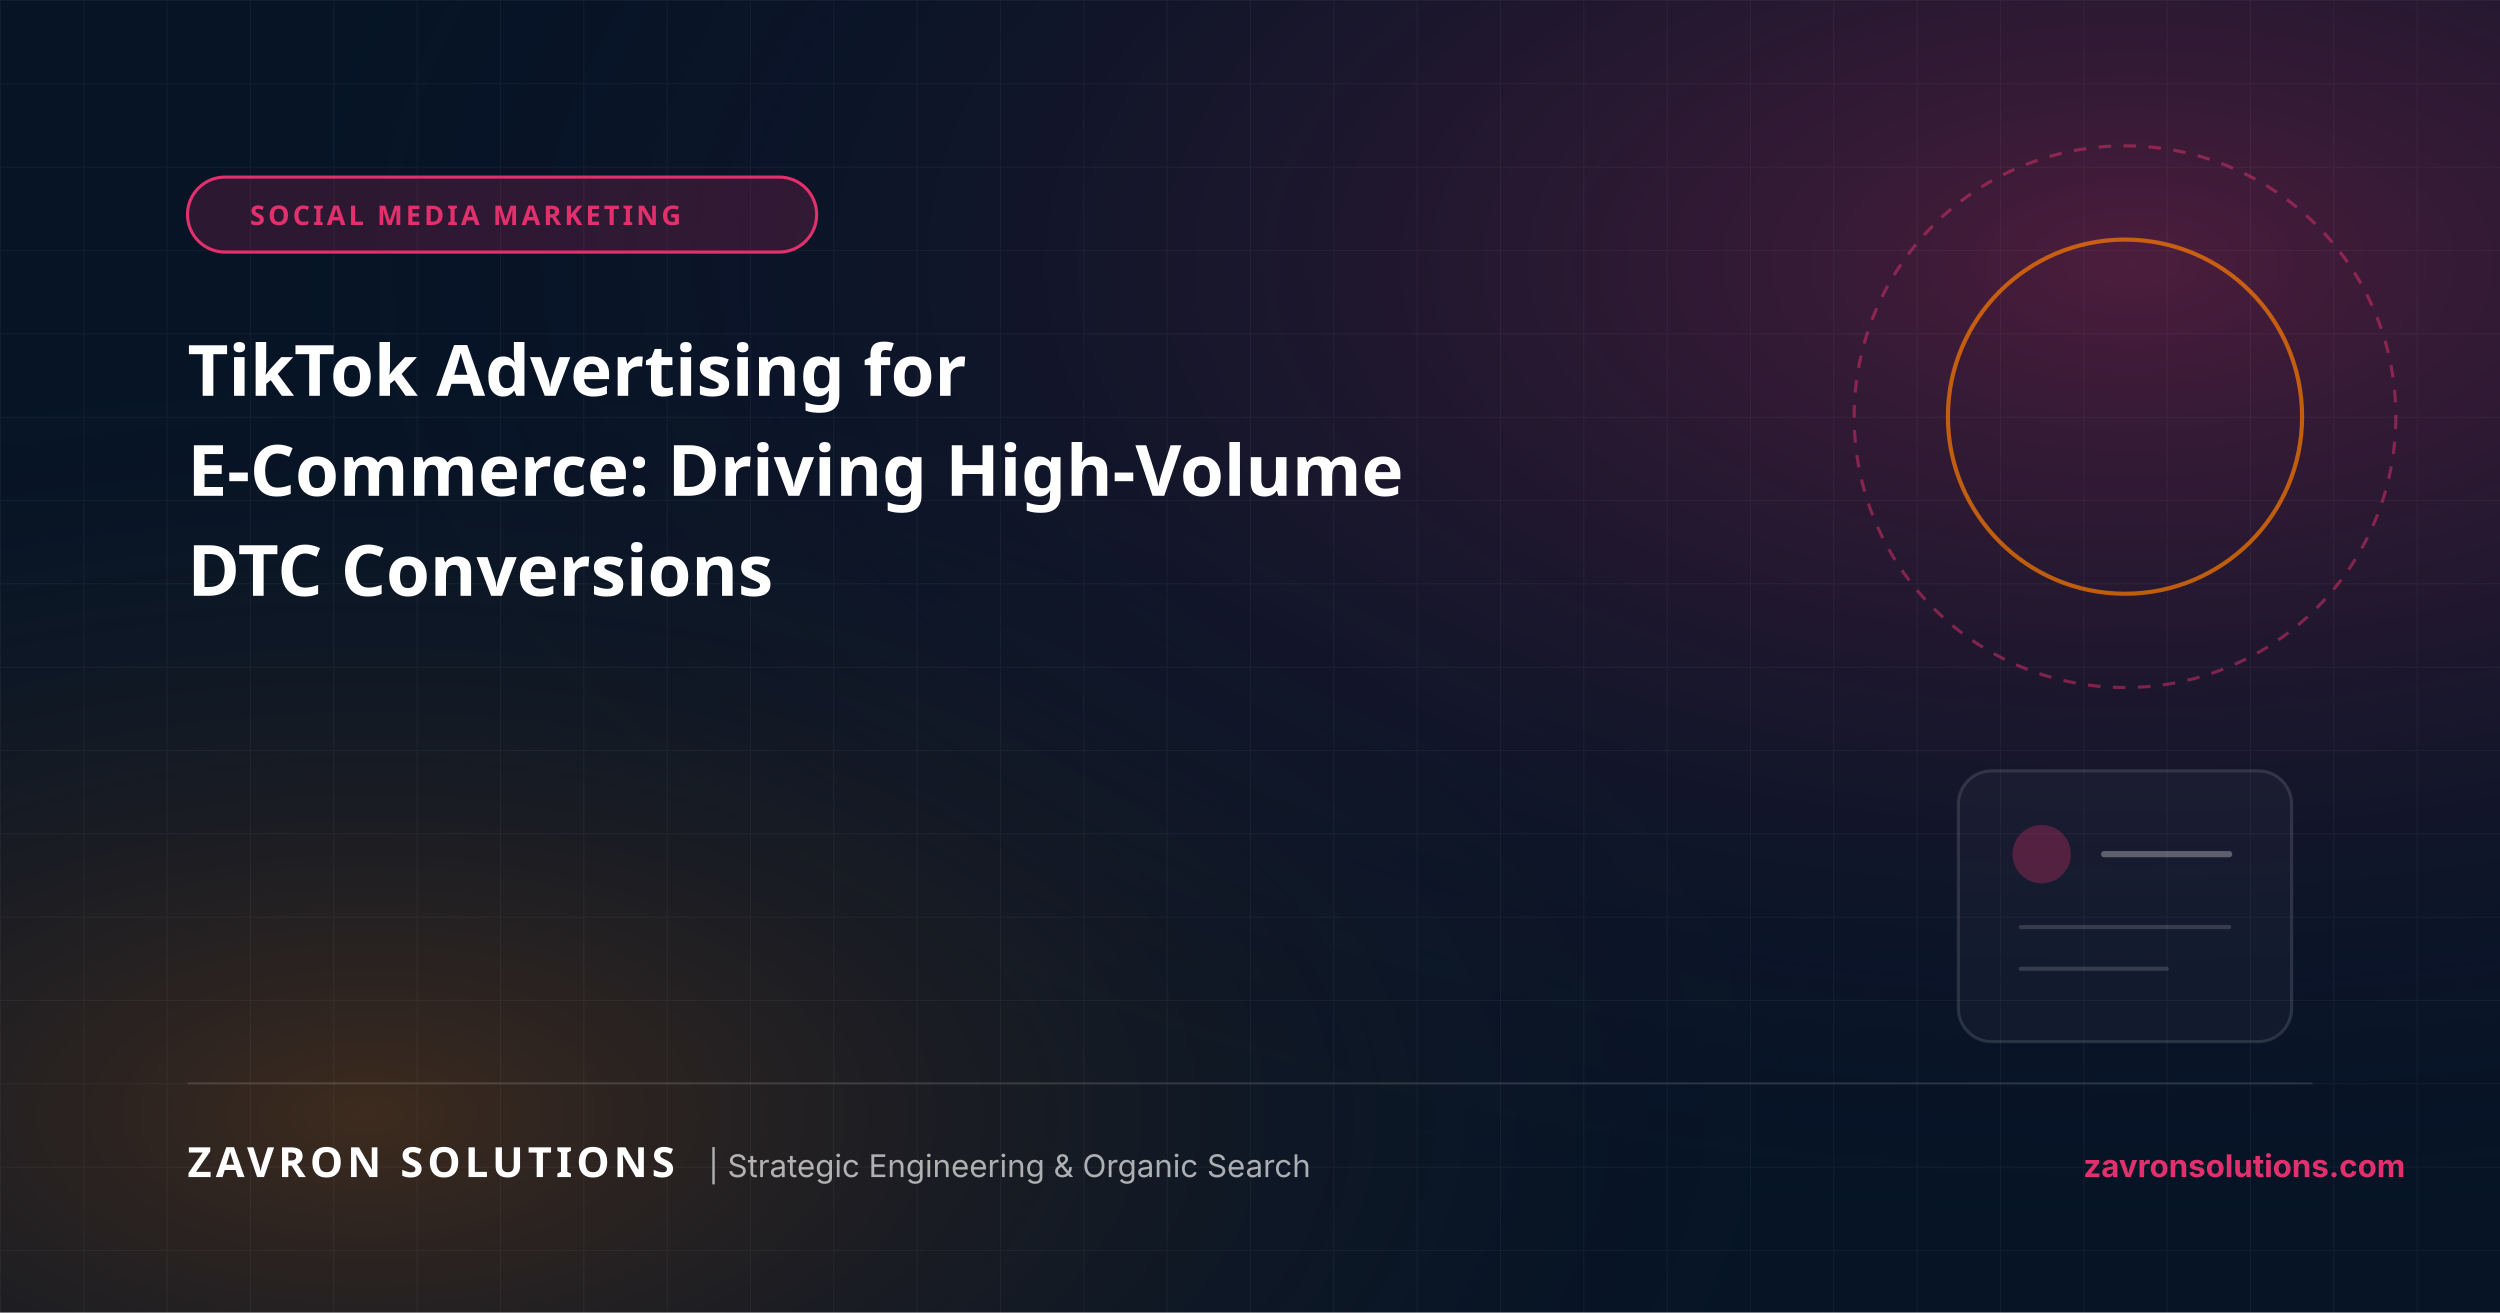
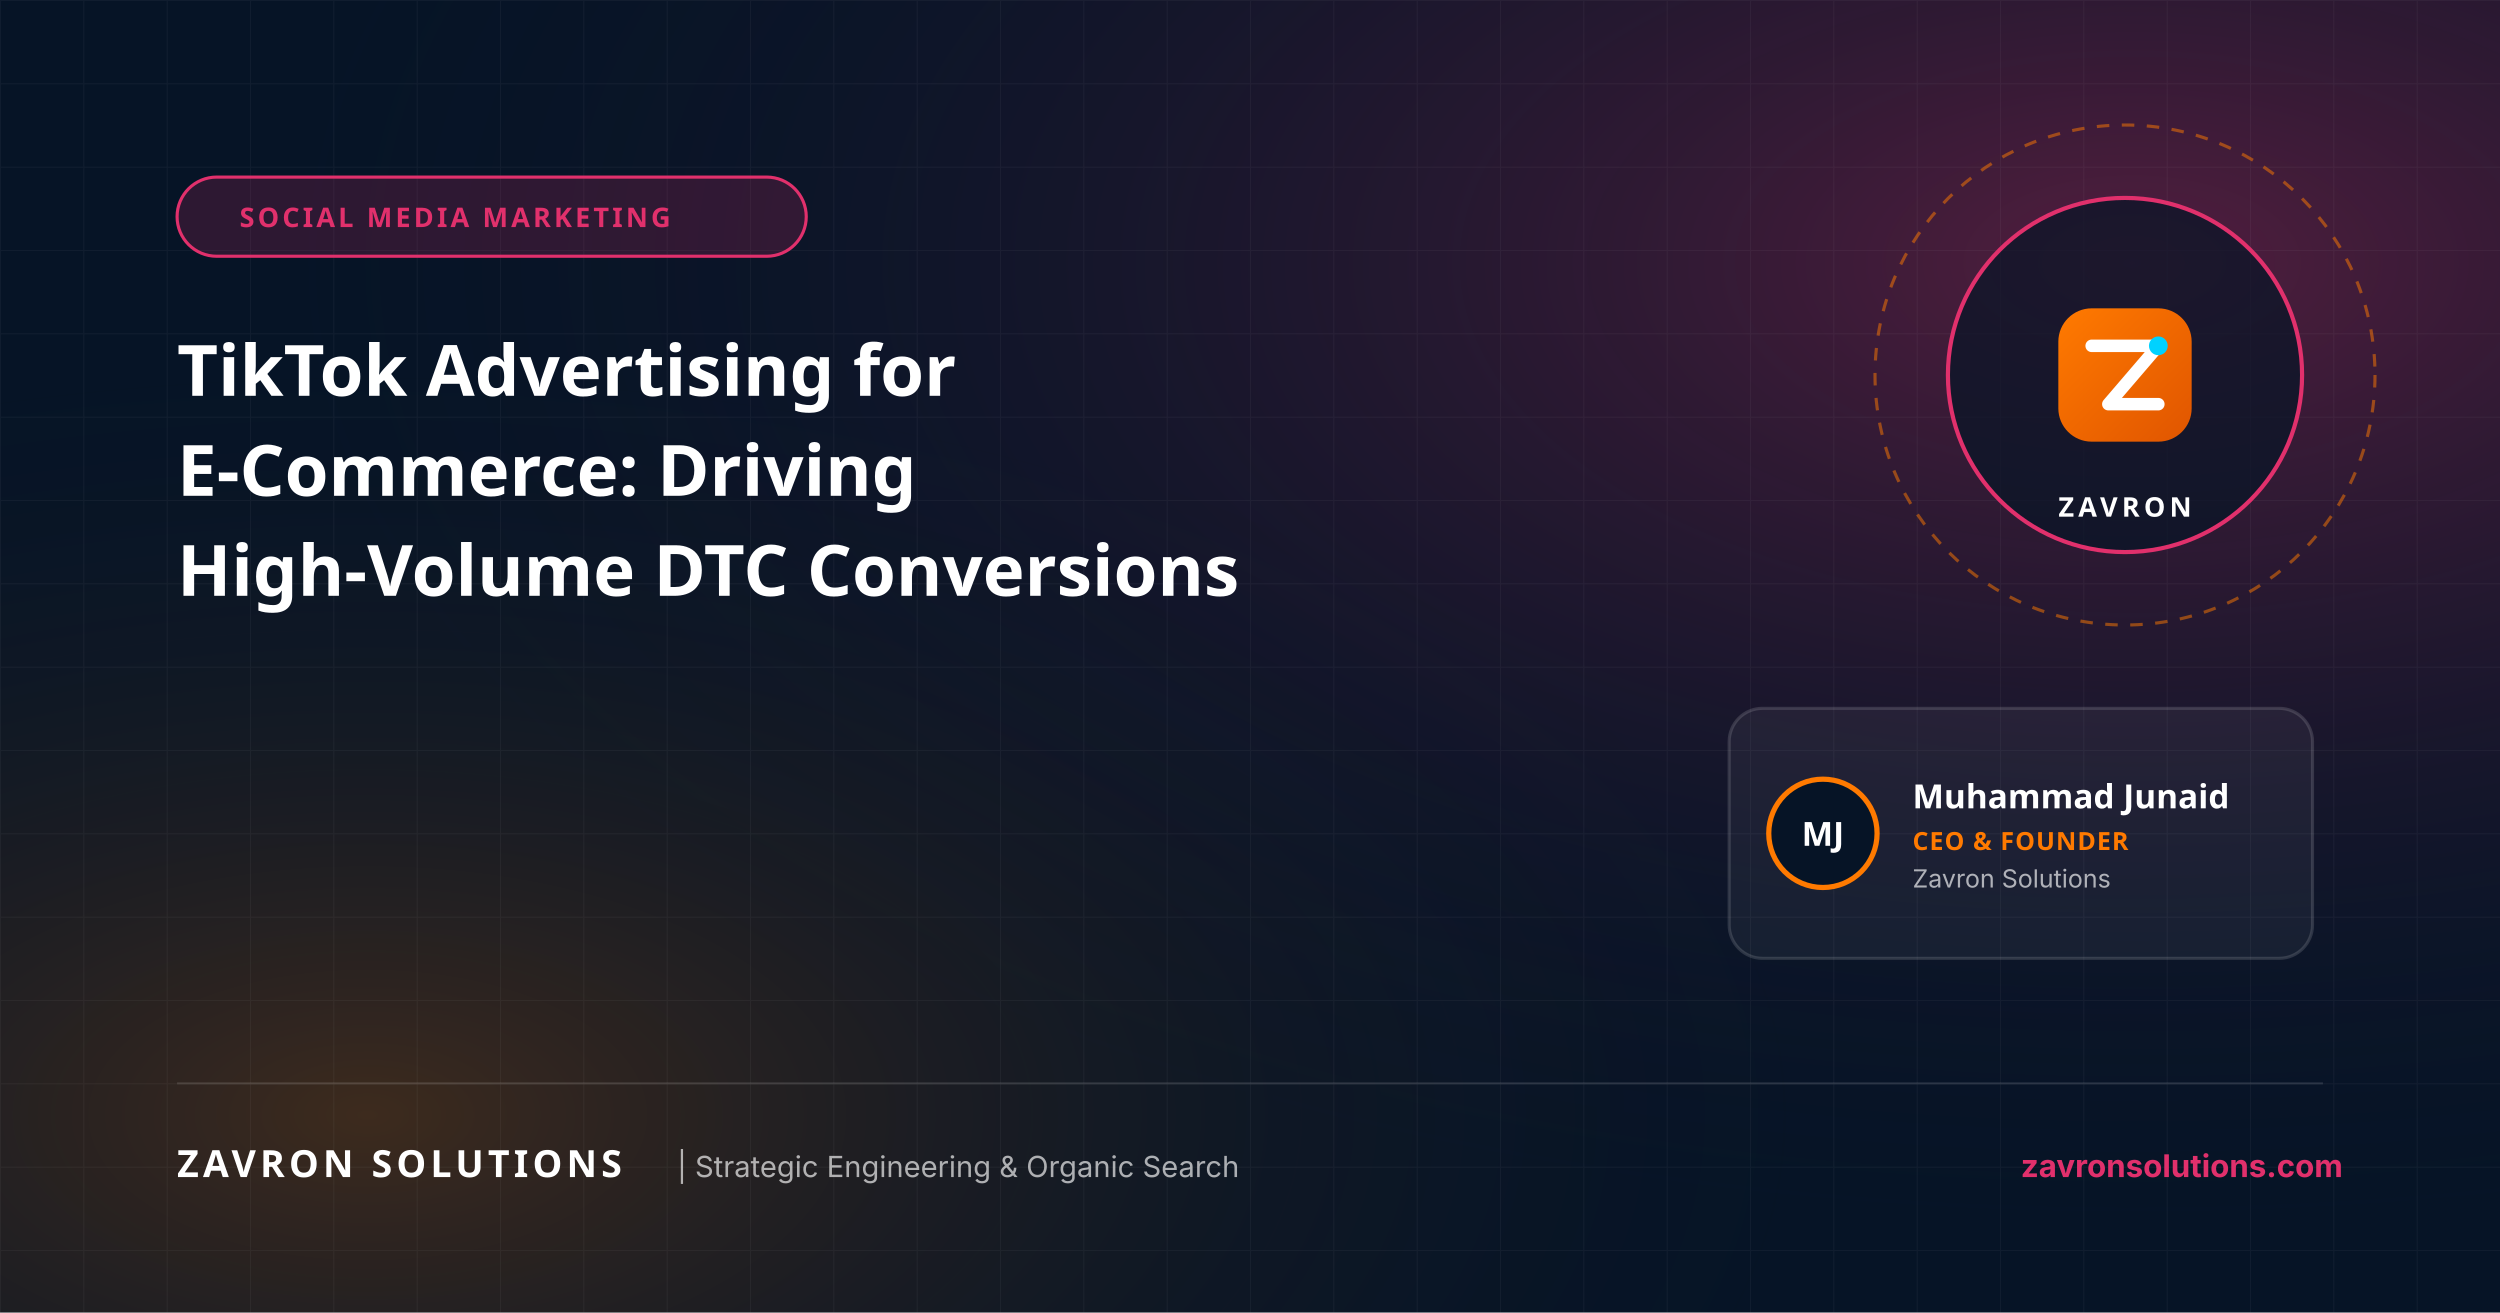
<svg xmlns="http://www.w3.org/2000/svg" width="1200" height="630" viewBox="0 0 1200 630" fill="none">
  <rect width="1200" height="630" fill="#061426" />
  <defs>
    <radialGradient id="grad1" cx="0.85" cy="0.2" r="0.75">
-       <stop offset="0%" stop-color="#e1306c" stop-opacity="0.32" />
+       <stop offset="0%" stop-color="#e1306c" stop-opacity="0.35" />
      <stop offset="100%" stop-color="#061426" stop-opacity="0" />
    </radialGradient>
    <radialGradient id="grad2" cx="0.15" cy="0.85" r="0.6">
      <stop offset="0%" stop-color="#ff7a00" stop-opacity="0.22" />
      <stop offset="100%" stop-color="#061426" stop-opacity="0" />
    </radialGradient>
+     <linearGradient id="logoGrad" x1="0" y1="0" x2="1" y2="1">
+       <stop offset="0%" stop-color="#FF7A00" />
+       <stop offset="100%" stop-color="#E05500" />
+     </linearGradient>
    <pattern id="grid" width="40" height="40" patternUnits="userSpaceOnUse">
      <path d="M 40 0 L 0 0 0 40" fill="none" stroke="rgba(255,255,255,0.04)" stroke-width="1" />
    </pattern>
  </defs>
  <rect width="1200" height="630" fill="url(#grad1)" />
  <rect width="1200" height="630" fill="url(#grad2)" />
  <rect width="1200" height="630" fill="url(#grid)" />
-   <circle cx="1020" cy="200" r="130" stroke="#e1306c" stroke-width="1.5" stroke-dasharray="6 6" fill="none" opacity="0.5" />
-   <circle cx="1020" cy="200" r="85" stroke="#ff7a00" stroke-width="2" fill="none" opacity="0.7" />
-   <rect x="940" y="370" width="160" height="130" rx="16" stroke="rgba(255,255,255,0.12)" stroke-width="1.5" fill="rgba(255,255,255,0.03)" />
-   <circle cx="980" cy="410" r="14" fill="#e1306c" fill-opacity="0.3" />
-   <line x1="1010" y1="410" x2="1070" y2="410" stroke="rgba(255,255,255,0.3)" stroke-width="3" stroke-linecap="round" />
-   <line x1="970" y1="445" x2="1070" y2="445" stroke="rgba(255,255,255,0.15)" stroke-width="2" stroke-linecap="round" />
-   <line x1="970" y1="465" x2="1040" y2="465" stroke="rgba(255,255,255,0.15)" stroke-width="2" stroke-linecap="round" />
-   <rect x="90" y="85" width="302" height="36" rx="18" fill="#e1306c" fill-opacity="0.18" stroke="#e1306c" stroke-width="1.5" />
-   <text x="120" y="108" fill="#e1306c" font-family="Plus Jakarta Sans, sans-serif" font-size="13" font-weight="700" letter-spacing="1.5">SOCIAL MEDIA MARKETING</text>
-   <text x="90" y="190" fill="#FFFFFF" font-family="Plus Jakarta Sans, sans-serif" font-size="34" font-weight="800">TikTok Advertising for</text>
-   <text x="90" y="238" fill="#FFFFFF" font-family="Plus Jakarta Sans, sans-serif" font-size="34" font-weight="800">E-Commerce: Driving High-Volume</text>
-   <text x="90" y="286" fill="#FFFFFF" font-family="Plus Jakarta Sans, sans-serif" font-size="34" font-weight="800">DTC Conversions</text>
-   <line x1="90" y1="520" x2="1110" y2="520" stroke="rgba(255,255,255,0.12)" stroke-width="1" />
-   <text x="90" y="565" fill="#FFFFFF" font-family="Plus Jakarta Sans, sans-serif" font-size="20" font-weight="800" letter-spacing="2">ZAVRON SOLUTIONS</text>
-   <text x="340" y="565" fill="rgba(255,255,255,0.65)" font-family="Inter, sans-serif" font-size="15">| Strategic Engineering &amp; Organic Search</text>
-   <text x="1000" y="565" fill="#e1306c" font-family="Inter, sans-serif" font-size="15" font-weight="700">zavronsolutions.com</text>
+   <rect x="85" y="85" width="302" height="38" rx="19" fill="#e1306c" fill-opacity="0.18" stroke="#e1306c" stroke-width="1.5" />
+   <text x="115" y="109" fill="#e1306c" font-family="Plus Jakarta Sans, sans-serif" font-size="13" font-weight="700" letter-spacing="1.5">SOCIAL MEDIA MARKETING</text>
+   <text x="85" y="190" fill="#FFFFFF" font-family="Plus Jakarta Sans, sans-serif" font-size="34" font-weight="800">TikTok Advertising for</text>
+   <text x="85" y="238" fill="#FFFFFF" font-family="Plus Jakarta Sans, sans-serif" font-size="34" font-weight="800">E-Commerce: Driving</text>
+   <text x="85" y="286" fill="#FFFFFF" font-family="Plus Jakarta Sans, sans-serif" font-size="34" font-weight="800">High-Volume DTC Conversions</text>
+   <circle cx="1020" cy="180" r="85" stroke="#e1306c" stroke-width="2" fill="rgba(6, 20, 38, 0.7)" />
+   <circle cx="1020" cy="180" r="120" stroke="#ff7a00" stroke-width="1.5" stroke-dasharray="6 6" fill="none" opacity="0.5" />
+   <g transform="translate(988, 148)">
+     <rect width="64" height="64" rx="16" fill="url(#logoGrad)" />
+     <path d="M16 18 H48 L24 46 H48" stroke="#FFFFFF" stroke-width="6" stroke-linecap="round" stroke-linejoin="round" />
+     <circle cx="48" cy="18" r="4.5" fill="#00D2FF" />
+   </g>
+   <text x="1020" y="248" fill="#FFFFFF" font-family="Plus Jakarta Sans, sans-serif" font-size="13" font-weight="800" letter-spacing="2" text-anchor="middle">ZAVRON</text>
+   <rect x="830" y="340" width="280" height="120" rx="16" fill="rgba(255,255,255,0.05)" stroke="rgba(255,255,255,0.14)" stroke-width="1.5" />
+   <circle cx="875" cy="400" r="26" fill="#061426" stroke="#FF7A00" stroke-width="2.5" />
+   <text x="875" y="406" fill="#FFFFFF" font-family="Plus Jakarta Sans, sans-serif" font-size="16" font-weight="800" text-anchor="middle">MJ</text>
+   <text x="918" y="388" fill="#FFFFFF" font-family="Plus Jakarta Sans, sans-serif" font-size="16" font-weight="700">Muhammad Junaid</text>
+   <text x="918" y="408" fill="#FF7A00" font-family="Plus Jakarta Sans, sans-serif" font-size="12" font-weight="700" letter-spacing="0.5">CEO &amp; FOUNDER</text>
+   <text x="918" y="426" fill="rgba(255,255,255,0.65)" font-family="Inter, sans-serif" font-size="12">Zavron Solutions</text>
+   <line x1="85" y1="520" x2="1115" y2="520" stroke="rgba(255,255,255,0.12)" stroke-width="1" />
+   <text x="85" y="565" fill="#FFFFFF" font-family="Plus Jakarta Sans, sans-serif" font-size="18" font-weight="800" letter-spacing="2">ZAVRON SOLUTIONS</text>
+   <text x="325" y="565" fill="rgba(255,255,255,0.65)" font-family="Inter, sans-serif" font-size="14">|   Strategic Engineering &amp; Organic Search</text>
+   <text x="970" y="565" fill="#e1306c" font-family="Inter, sans-serif" font-size="15" font-weight="700">zavronsolutions.com</text>
</svg>
